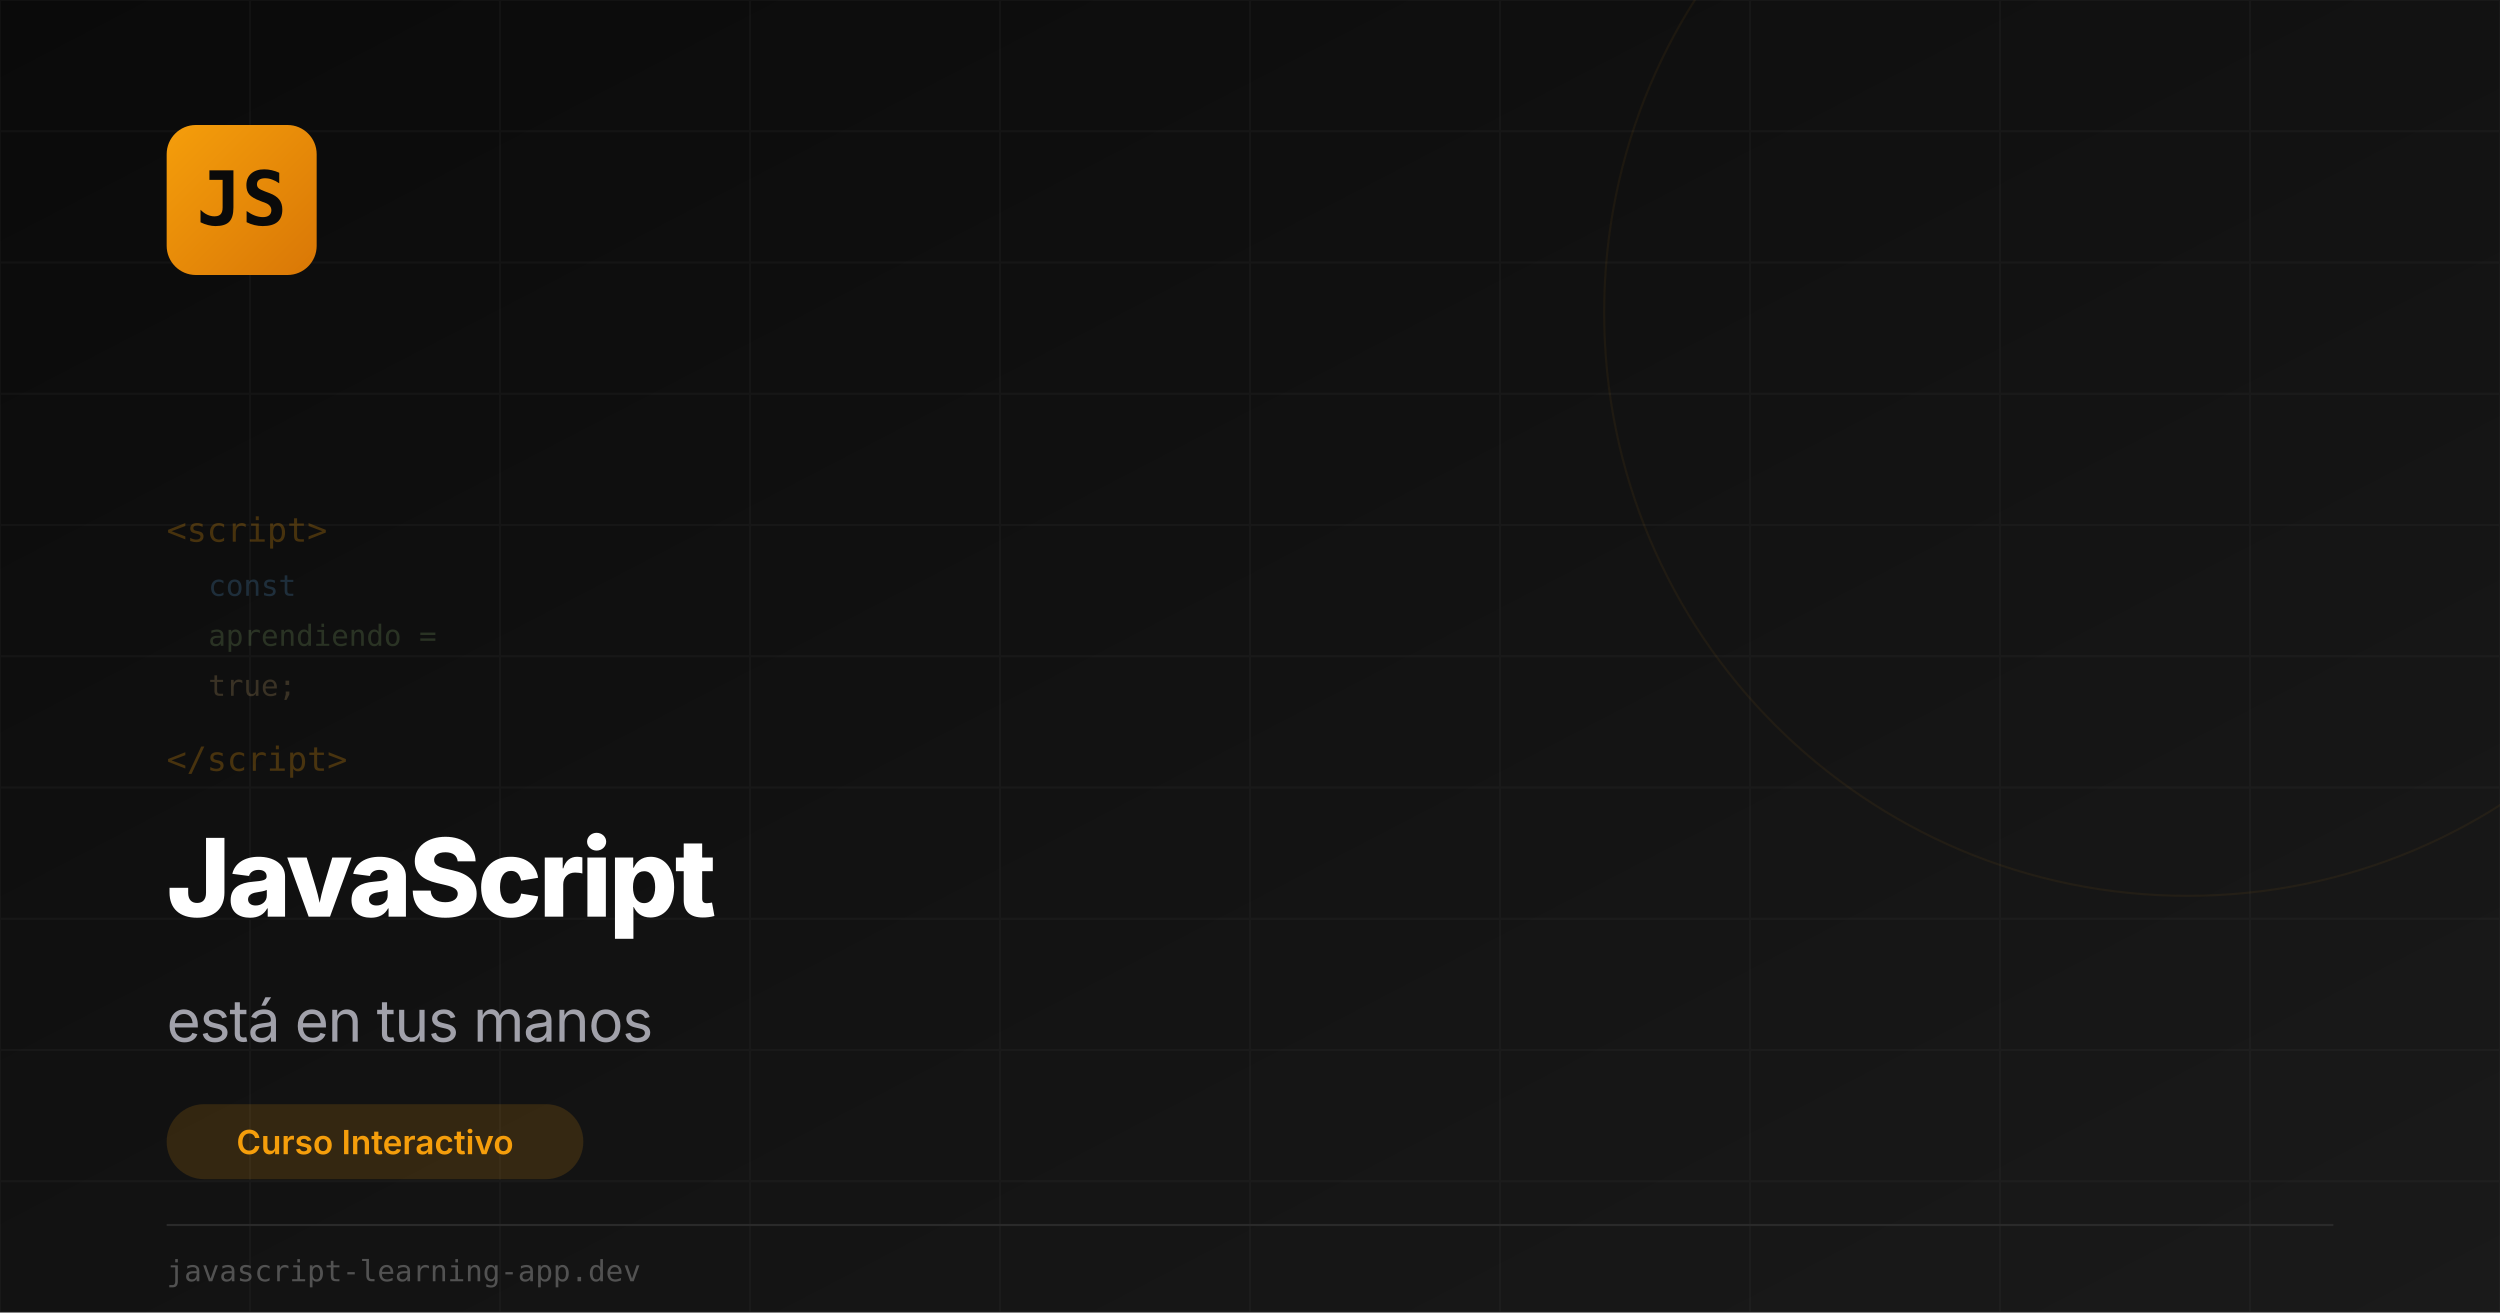
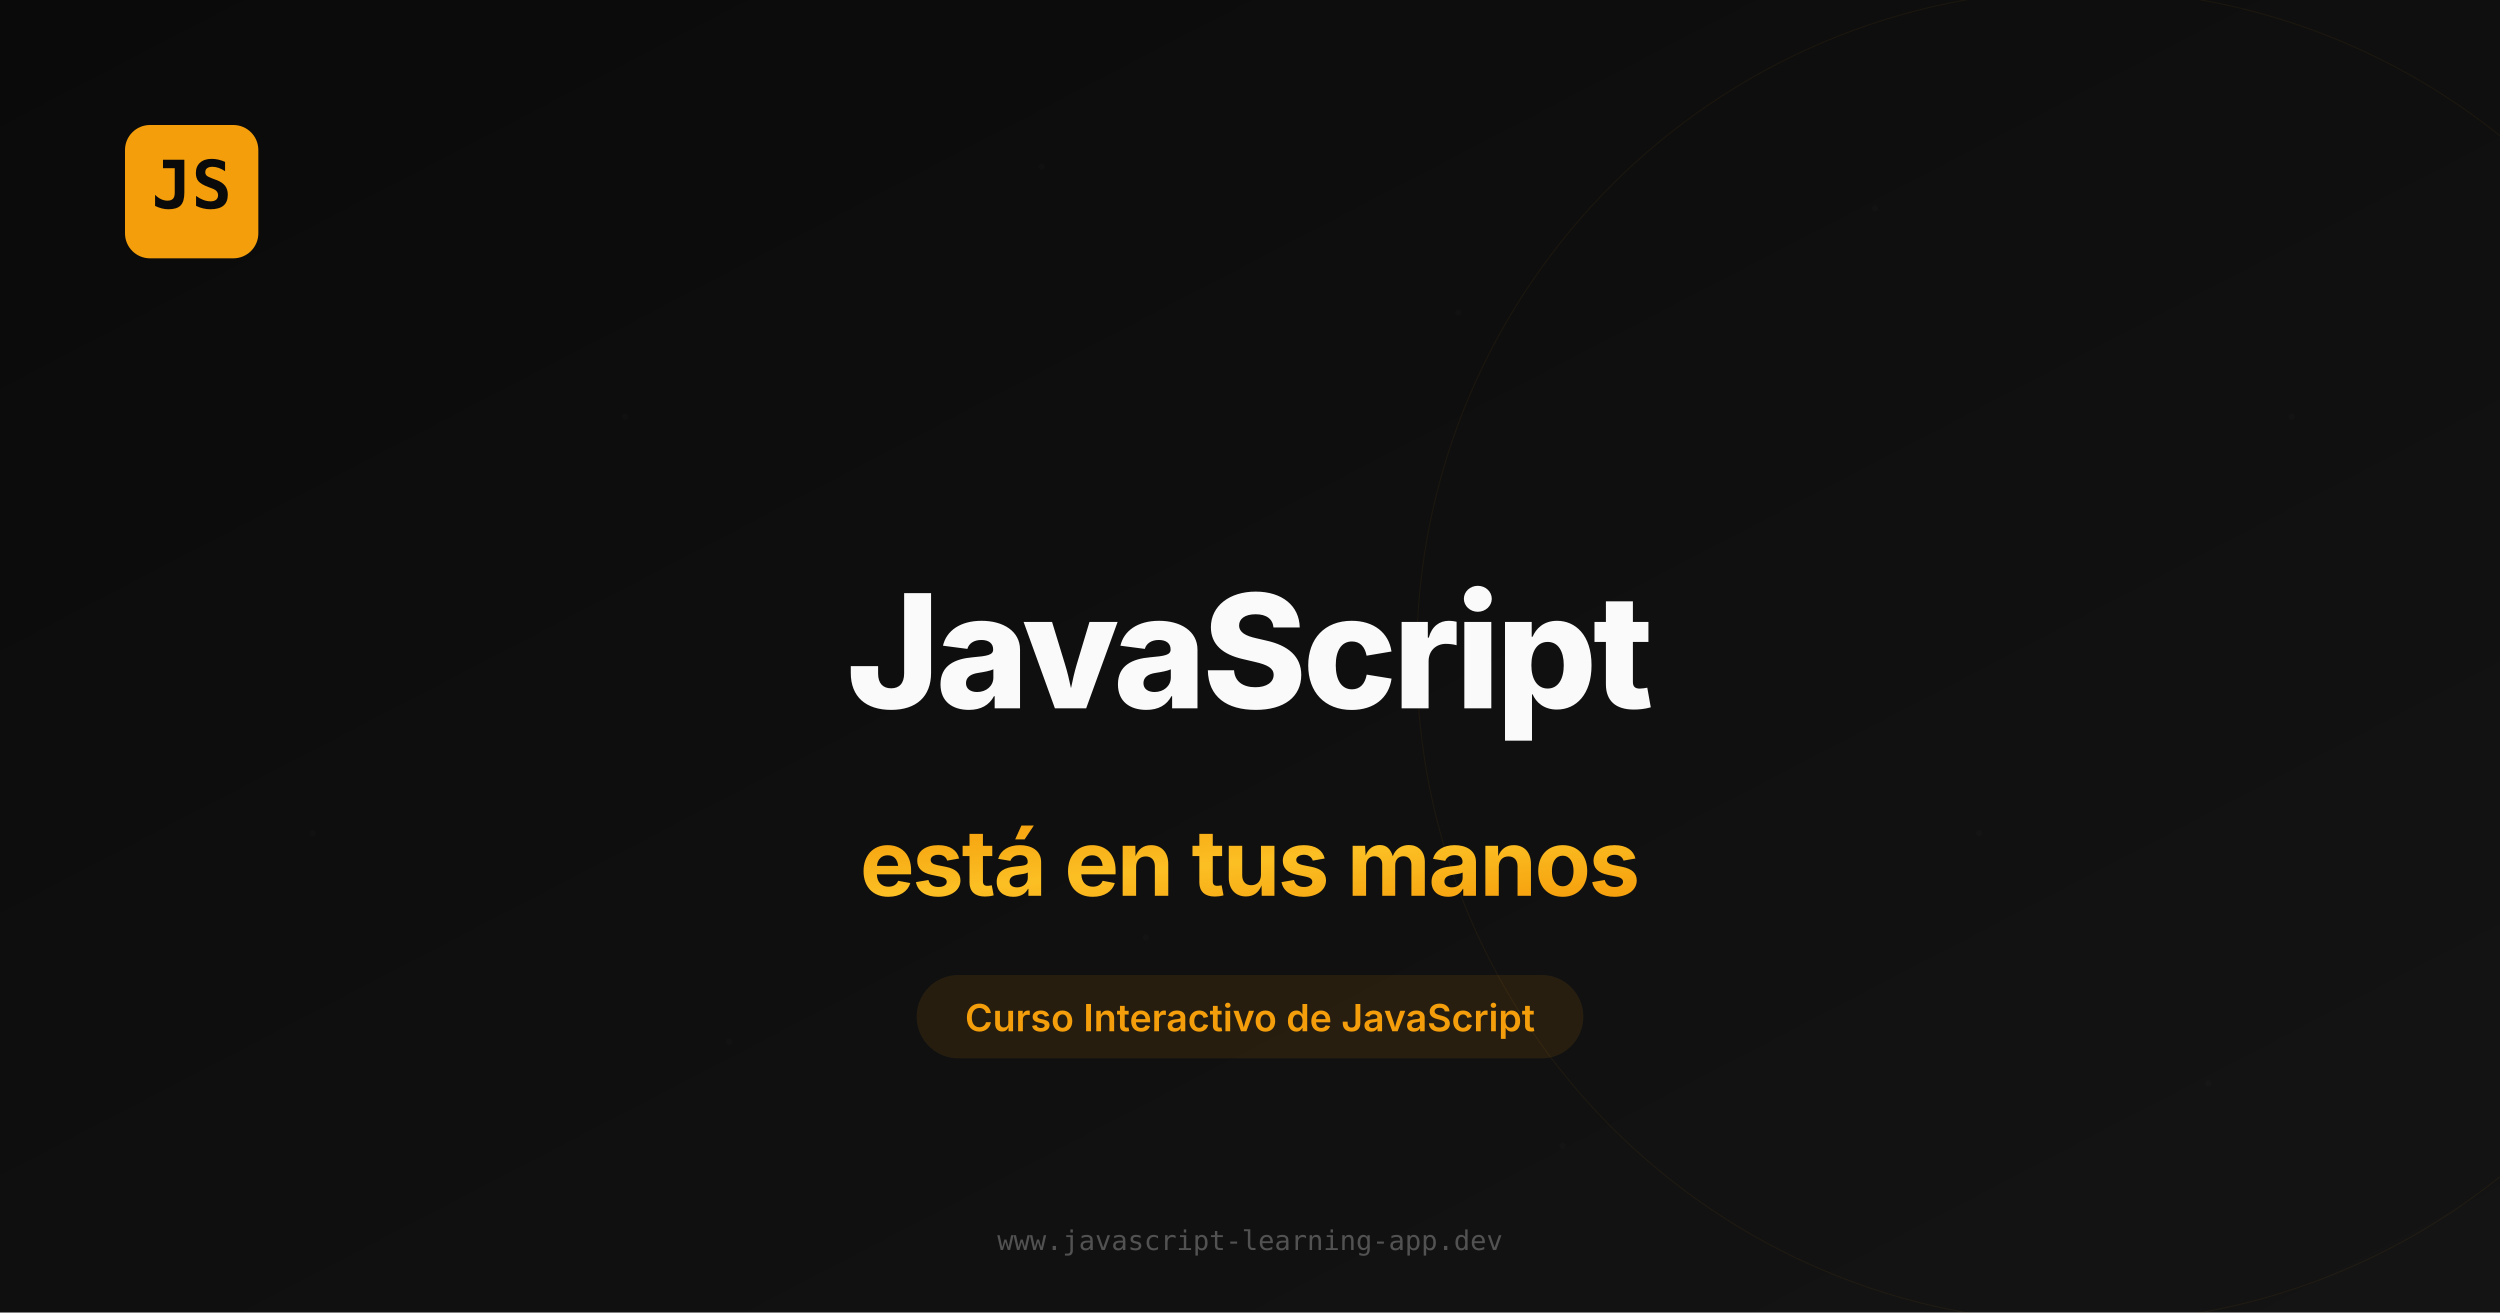
<svg xmlns="http://www.w3.org/2000/svg" width="1200" height="630" viewBox="0 0 1200 630">
  <defs>
    <linearGradient id="bg" x1="0" y1="0" x2="1" y2="1">
      <stop offset="0%" stop-color="#0a0a0a" />
-       <stop offset="100%" stop-color="#1a1a1a" />
+       <stop offset="100%" stop-color="#141414" />
    </linearGradient>
-     <linearGradient id="accent" x1="0" y1="0" x2="1" y2="1">
+     <linearGradient id="amber" x1="0" y1="0" x2="1" y2="1">
      <stop offset="0%" stop-color="#F59E0B" />
-       <stop offset="100%" stop-color="#D97706" />
+       <stop offset="50%" stop-color="#FBBF24" />
+       <stop offset="100%" stop-color="#F59E0B" />
+     </linearGradient>
+     <linearGradient id="line" x1="0" y1="0" x2="1" y2="0">
+       <stop offset="0%" stop-color="#F59E0B" stop-opacity="0" />
+       <stop offset="50%" stop-color="#F59E0B" stop-opacity="0.3" />
+       <stop offset="100%" stop-color="#F59E0B" stop-opacity="0" />
    </linearGradient>
  </defs>
  <rect width="1200" height="630" fill="url(#bg)" />
-   <g opacity="0.03" stroke="#fff" stroke-width="1">
-     <line x1="0" y1="0" x2="1200" y2="0" />
-     <line x1="0" y1="63" x2="1200" y2="63" />
-     <line x1="0" y1="126" x2="1200" y2="126" />
-     <line x1="0" y1="189" x2="1200" y2="189" />
-     <line x1="0" y1="252" x2="1200" y2="252" />
-     <line x1="0" y1="315" x2="1200" y2="315" />
-     <line x1="0" y1="378" x2="1200" y2="378" />
-     <line x1="0" y1="441" x2="1200" y2="441" />
-     <line x1="0" y1="504" x2="1200" y2="504" />
-     <line x1="0" y1="567" x2="1200" y2="567" />
-     <line x1="0" y1="630" x2="1200" y2="630" />
-     <line x1="0" y1="0" x2="0" y2="630" />
-     <line x1="120" y1="0" x2="120" y2="630" />
-     <line x1="240" y1="0" x2="240" y2="630" />
-     <line x1="360" y1="0" x2="360" y2="630" />
-     <line x1="480" y1="0" x2="480" y2="630" />
-     <line x1="600" y1="0" x2="600" y2="630" />
-     <line x1="720" y1="0" x2="720" y2="630" />
-     <line x1="840" y1="0" x2="840" y2="630" />
-     <line x1="960" y1="0" x2="960" y2="630" />
-     <line x1="1080" y1="0" x2="1080" y2="630" />
-     <line x1="1200" y1="0" x2="1200" y2="630" />
+   <g fill="#ffffff" opacity="0.015">
+     <circle cx="100" cy="100" r="1.5" />
+     <circle cx="300" cy="200" r="1.5" />
+     <circle cx="500" cy="80" r="1.5" />
+     <circle cx="700" cy="150" r="1.5" />
+     <circle cx="900" cy="100" r="1.5" />
+     <circle cx="1100" cy="200" r="1.5" />
+     <circle cx="150" cy="400" r="1.5" />
+     <circle cx="350" cy="500" r="1.5" />
+     <circle cx="550" cy="450" r="1.5" />
+     <circle cx="750" cy="550" r="1.5" />
+     <circle cx="950" cy="400" r="1.5" />
+     <circle cx="1060" cy="520" r="1.5" />
  </g>
-   <circle cx="1050" cy="150" r="280" fill="none" stroke="#F59E0B" stroke-width="1" opacity="0.06" />
-   <rect x="80" y="60" width="72" height="72" rx="14" fill="url(#accent)" />
-   <text x="116" y="108" font-family="monospace" font-weight="800" font-size="36" fill="#0a0a0a" text-anchor="middle">JS</text>
-   <text x="80" y="260" font-family="monospace" font-size="16" fill="#F59E0B" opacity="0.25">&lt;script&gt;</text>
-   <text x="100" y="286" font-family="monospace" font-size="14" fill="#61afef" opacity="0.2">  const</text>
-   <text x="100" y="310" font-family="monospace" font-size="14" fill="#98c379" opacity="0.2">  aprendiendo =</text>
-   <text x="100" y="334" font-family="monospace" font-size="14" fill="#e5c07b" opacity="0.2">    true;</text>
-   <text x="80" y="370" font-family="monospace" font-size="16" fill="#F59E0B" opacity="0.25">&lt;/script&gt;</text>
-   <text x="80" y="440" font-family="'Inter', 'Segoe UI', system-ui, sans-serif" font-weight="800" font-size="52" fill="#FFFFFF" letter-spacing="-1.5">
-     JavaScript
-   </text>
-   <text x="80" y="500" font-family="'Inter', 'Segoe UI', system-ui, sans-serif" font-weight="400" font-size="28" fill="#a1a1aa" letter-spacing="-0.5">
-     está en tus manos
-   </text>
-   <rect x="80" y="530" width="200" height="36" rx="18" fill="#F59E0B" opacity="0.15" />
-   <text x="180" y="554" font-family="'Inter', 'Segoe UI', system-ui, sans-serif" font-weight="600" font-size="16" fill="#F59E0B" text-anchor="middle">Curso Interactivo</text>
-   <line x1="80" y1="588" x2="1120" y2="588" stroke="#2a2a2a" stroke-width="1" />
-   <text x="80" y="615" font-family="'JetBrains Mono', 'Cascadia Code', monospace" font-weight="400" font-size="14" fill="#525252">javascript-learning-app.dev</text>
+   <circle cx="1000" cy="315" r="320" fill="none" stroke="#F59E0B" stroke-width="0.5" opacity="0.06" />
+   <rect x="60" y="60" width="64" height="64" rx="12" fill="#F59E0B" />
+   <text x="92" y="100" font-family="monospace" font-weight="800" font-size="32" fill="#0a0a0a" text-anchor="middle">JS</text>
+   <line x1="60" y1="570" x2="1140" y2="570" stroke="url(#line)" stroke-width="1.5" />
+   <text x="600" y="340" font-family="'Inter', 'Segoe UI', system-ui, -apple-system, sans-serif" font-weight="800" font-size="76" fill="#fafafa" text-anchor="middle" letter-spacing="-2">JavaScript</text>
+   <text x="600" y="430" font-family="'Inter', 'Segoe UI', system-ui, -apple-system, sans-serif" font-weight="700" font-size="44" fill="url(#amber)" text-anchor="middle" letter-spacing="-1">está en tus manos</text>
+   <rect x="440" y="468" width="320" height="40" rx="20" fill="#F59E0B" opacity="0.1" />
+   <text x="600" y="495" font-family="'Inter', 'Segoe UI', system-ui, -apple-system, sans-serif" font-weight="600" font-size="18" fill="#F59E0B" text-anchor="middle">Curso Interactivo de JavaScript</text>
+   <text x="600" y="600" font-family="'SF Mono', 'JetBrains Mono', 'Cascadia Code', monospace" font-weight="400" font-size="13" fill="#525252" text-anchor="middle">www.javascript-learning-app.dev</text>
</svg>
